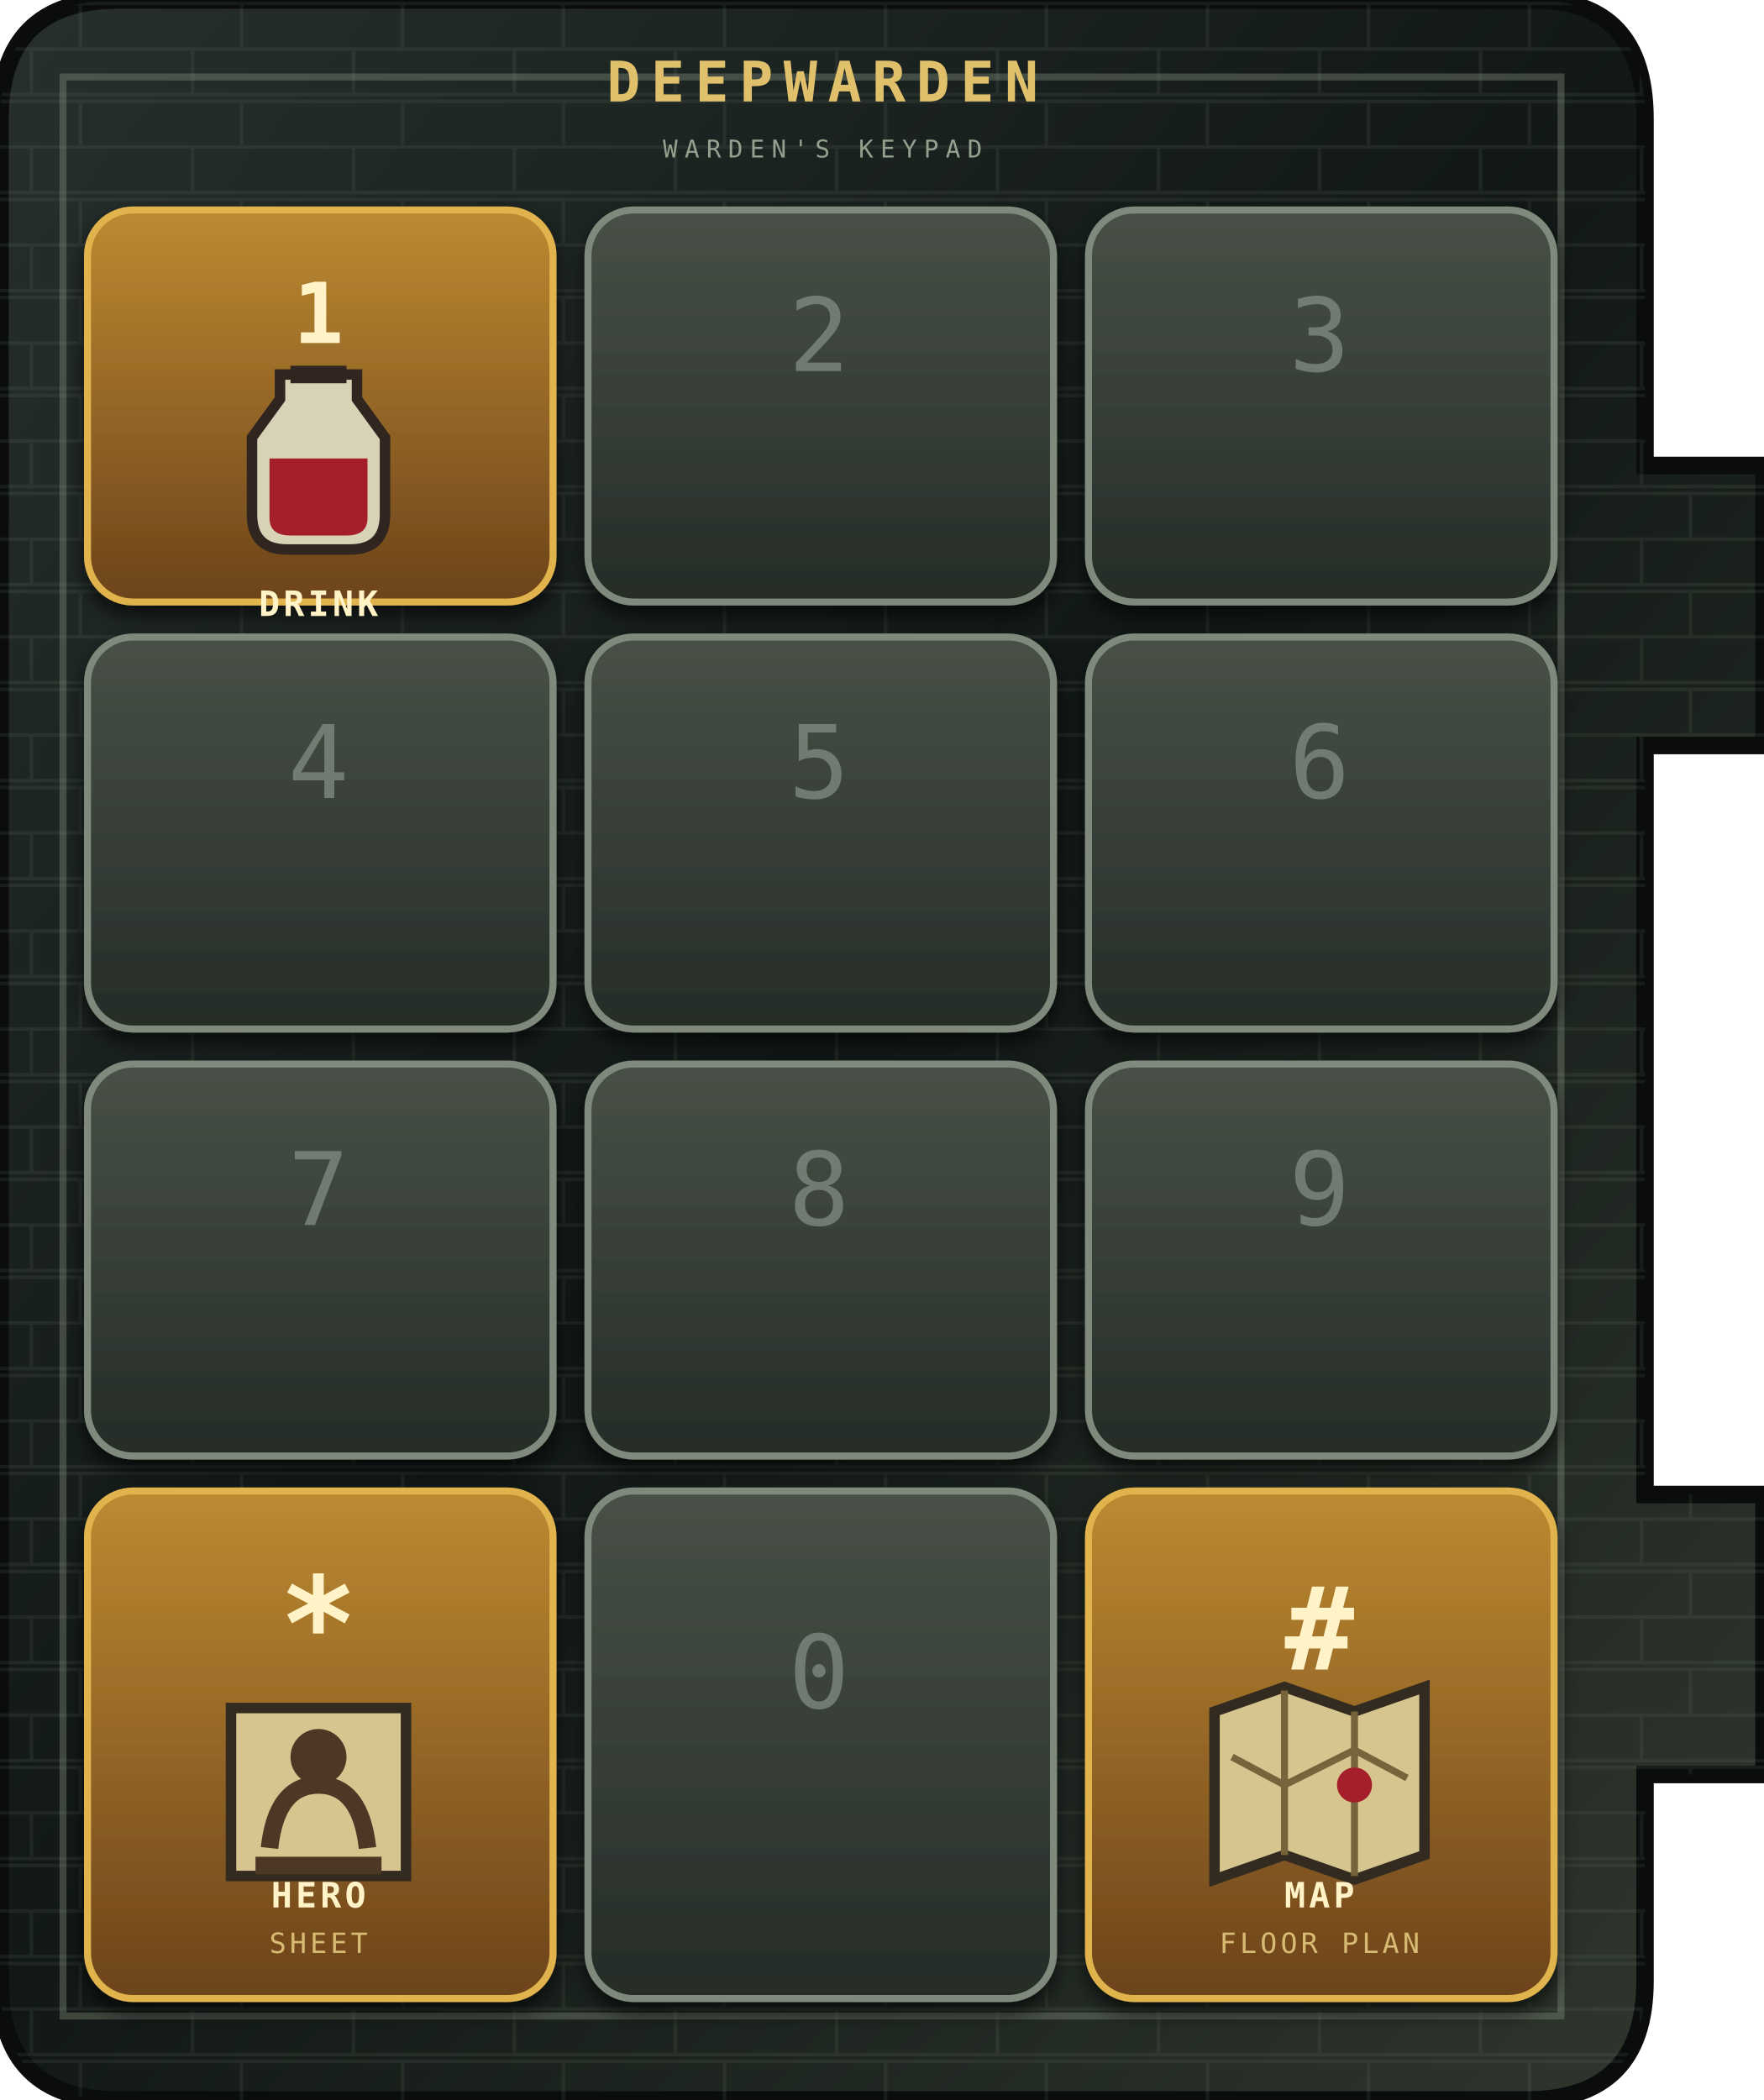
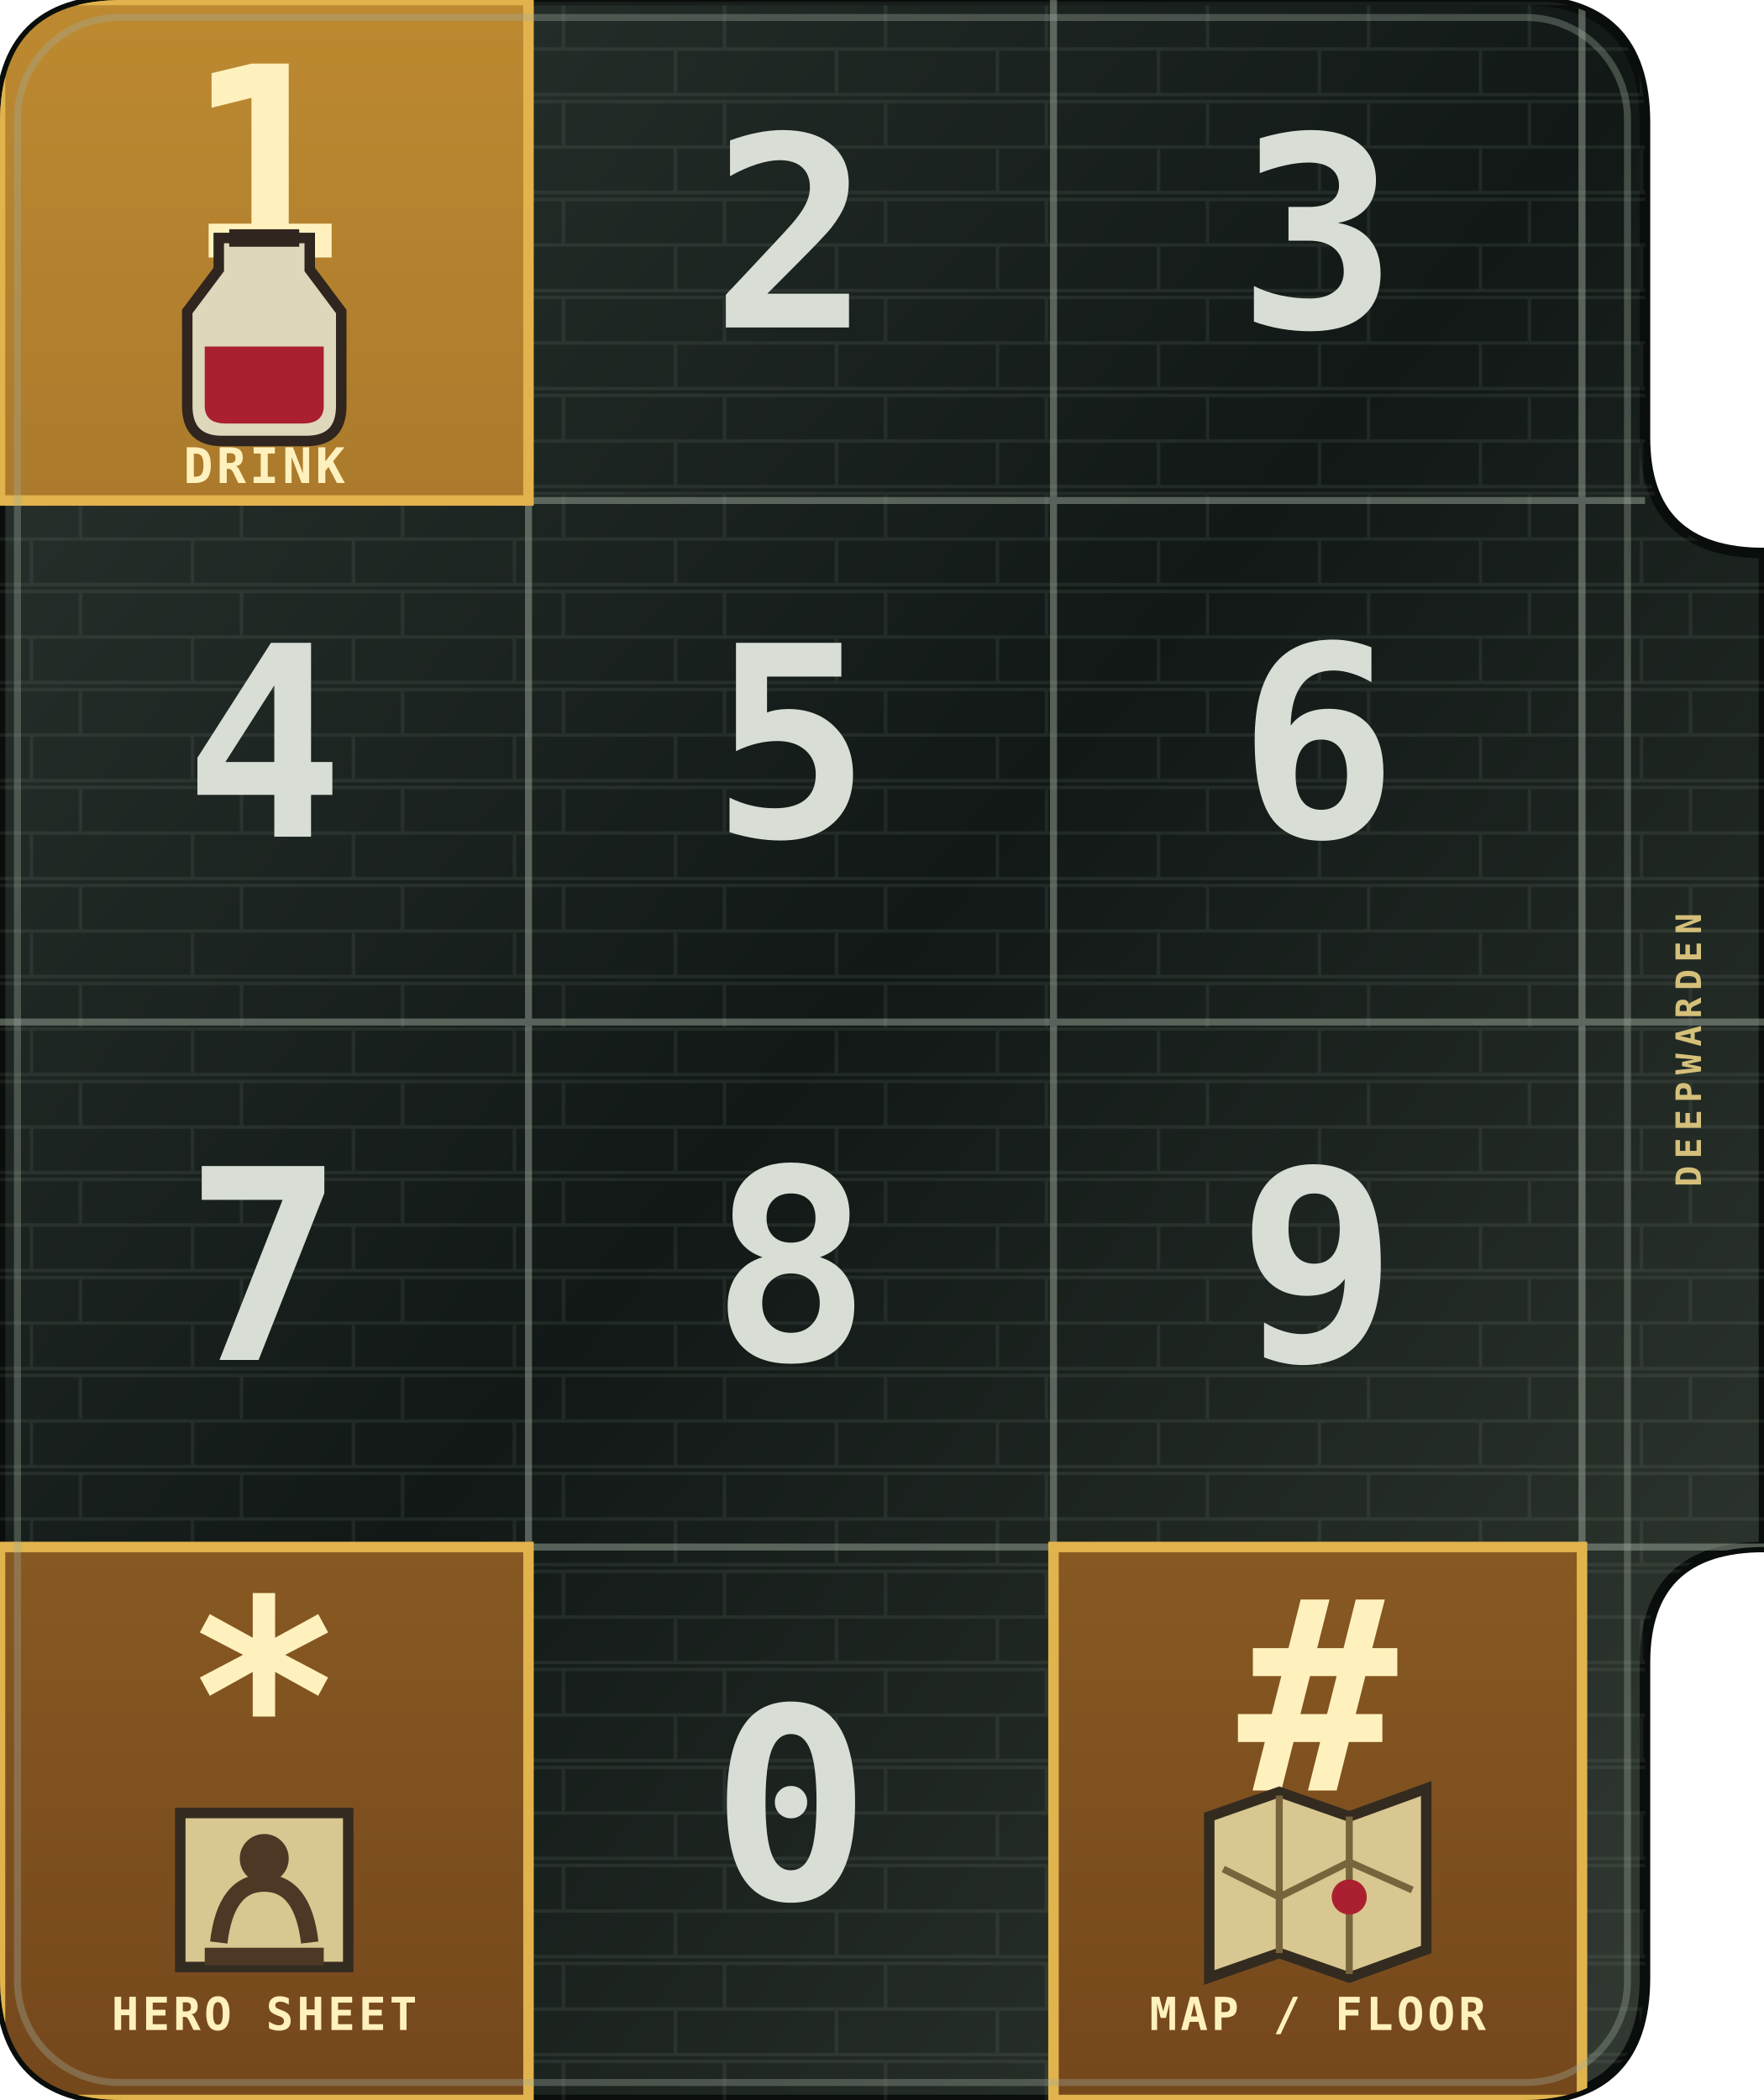
<svg xmlns="http://www.w3.org/2000/svg" width="1008" height="1200" viewBox="0 0 504 600">
  <defs>
    <linearGradient id="stone" x1="0" y1="0" x2="1" y2="1">
-       <stop stop-color="#27302d" />
+       <stop stop-color="#2d3631" />
      <stop offset=".48" stop-color="#111816" />
-       <stop offset="1" stop-color="#30382f" />
-     </linearGradient>
-     <linearGradient id="key" x1="0" y1="0" x2="0" y2="1">
-       <stop stop-color="#485147" />
-       <stop offset="1" stop-color="#252c27" />
+       <stop offset="1" stop-color="#343c34" />
    </linearGradient>
    <linearGradient id="active" x1="0" y1="0" x2="0" y2="1">
      <stop stop-color="#bd8a31" />
-       <stop offset="1" stop-color="#6c431b" />
+       <stop offset="1" stop-color="#74471c" />
    </linearGradient>
    <pattern id="mortar" width="46" height="28" patternUnits="userSpaceOnUse">
-       <path d="M0 1h46M0 27h46M23 1v13M0 14h46M9 14v13" fill="none" stroke="#6a7368" stroke-opacity=".16" stroke-width="1" />
+       <path d="M0 1h46M0 27h46M23 1v13M0 14h46M9 14v13" fill="none" stroke="#899287" stroke-opacity=".13" />
    </pattern>
-     <filter id="shadow" x="-20%" y="-20%" width="140%" height="140%">
-       <feDropShadow dx="0" dy="3" stdDeviation="3" flood-color="#000" flood-opacity=".65" />
-     </filter>
    <clipPath id="bodyClip">
-       <path d="M34 0H438Q470 0 470 34V133H504V213H470V427H504V507H470V566Q470 600 436 600H34Q0 600 0 566V34Q0 0 34 0Z" />
+       <path d="M35 0H435Q470 0 470 35V125Q470 158 504 158V442Q470 442 470 475V565Q470 600 435 600H35Q0 600 0 565V35Q0 0 35 0Z" />
    </clipPath>
  </defs>
-   <path d="M34 0H438Q470 0 470 34V133H504V213H470V427H504V507H470V566Q470 600 436 600H34Q0 600 0 566V34Q0 0 34 0Z" fill="url(#stone)" stroke="#0a0d0c" stroke-width="5" />
+   <path d="M35 0H435Q470 0 470 35V125Q470 158 504 158V442Q470 442 470 475V565Q470 600 435 600H35Q0 600 0 565V35Q0 0 35 0Z" fill="url(#stone)" stroke="#090d0b" stroke-width="3" />
  <g clip-path="url(#bodyClip)">
    <rect width="504" height="600" fill="url(#mortar)" />
+     <path d="M151 0V600M301 0V600M452 0V600M0 143H470M0 292H504M0 442H504" fill="none" stroke="#99a497" stroke-opacity=".52" stroke-width="2" />
+     <path d="M0 0H151V143H0ZM0 442H151V600H0ZM301 442H452V600H301Z" fill="url(#active)" stroke="#e1b34d" stroke-width="3" />
+     <rect x="5" y="5" width="460" height="590" rx="29" fill="none" stroke="#a2ab9e" stroke-opacity=".35" stroke-width="2" />
  </g>
-   <path d="M18 22H446V576H18Z" fill="none" stroke="#88917f" stroke-opacity=".38" stroke-width="2" />
-   <g font-family="Consolas,monospace" text-anchor="middle">
-     <text x="235" y="29" fill="#e0c06b" font-size="16" font-weight="700" letter-spacing="3">DEEPWARDEN</text>
-     <text x="235" y="45" fill="#93a18f" font-size="7" letter-spacing="2">WARDEN'S KEYPAD</text>
+   <g font-family="Consolas,monospace" font-size="76" font-weight="700" text-anchor="middle" dominant-baseline="middle">
+     <text x="75.5" y="52" fill="#fff1bd">1</text>
+     <text x="226" y="72" fill="#d8ded5">2</text>
+     <text x="376.5" y="72" fill="#d8ded5">3</text>
+     <text x="75.5" y="217.5" fill="#d8ded5">4</text>
+     <text x="226" y="217.5" fill="#d8ded5">5</text>
+     <text x="376.5" y="217.5" fill="#d8ded5">6</text>
+     <text x="75.5" y="367" fill="#d8ded5">7</text>
+     <text x="226" y="367" fill="#d8ded5">8</text>
+     <text x="376.5" y="367" fill="#d8ded5">9</text>
+     <text x="75.5" y="490" fill="#fff1bd">*</text>
+     <text x="226" y="521" fill="#d8ded5">0</text>
+     <text x="376.5" y="490" fill="#fff1bd">#</text>
  </g>
-   <g stroke="#7f8a7c" stroke-width="2" filter="url(#shadow)">
-     <rect x="25" y="60" width="133" height="112" rx="13" fill="url(#active)" stroke="#e1b34d" />
-     <rect x="168" y="60" width="133" height="112" rx="13" fill="url(#key)" />
-     <rect x="311" y="60" width="133" height="112" rx="13" fill="url(#key)" />
-     <rect x="25" y="182" width="133" height="112" rx="13" fill="url(#key)" />
-     <rect x="168" y="182" width="133" height="112" rx="13" fill="url(#key)" />
-     <rect x="311" y="182" width="133" height="112" rx="13" fill="url(#key)" />
-     <rect x="25" y="304" width="133" height="112" rx="13" fill="url(#key)" />
-     <rect x="168" y="304" width="133" height="112" rx="13" fill="url(#key)" />
-     <rect x="311" y="304" width="133" height="112" rx="13" fill="url(#key)" />
-     <rect x="25" y="426" width="133" height="145" rx="13" fill="url(#active)" stroke="#e1b34d" />
-     <rect x="168" y="426" width="133" height="145" rx="13" fill="url(#key)" />
-     <rect x="311" y="426" width="133" height="145" rx="13" fill="url(#active)" stroke="#e1b34d" />
+   <g transform="translate(75.5 91)" text-anchor="middle" font-family="Consolas,monospace">
+     <path d="M-13-23H13V-14L22-2V25Q22 35 12 35H-12Q-22 35-22 25V-2L-13-14Z" fill="#ded7bb" stroke="#30261f" stroke-width="3" />
+     <path d="M-17 8H17V25Q17 30 11 30H-11Q-17 30-17 25Z" fill="#aa2030" />
+     <path d="M-10-23H10" stroke="#30261f" stroke-width="5" />
+     <text y="47" fill="#fff1bd" font-size="14" font-weight="700" letter-spacing="1">DRINK</text>
  </g>
-   <g fill="#889287" font-family="Consolas,monospace" font-size="29" text-anchor="middle" opacity=".7">
-     <text x="234" y="106">2</text>
-     <text x="377" y="106">3</text>
-     <text x="91" y="228">4</text>
-     <text x="234" y="228">5</text>
-     <text x="377" y="228">6</text>
-     <text x="91" y="350">7</text>
-     <text x="234" y="350">8</text>
-     <text x="377" y="350">9</text>
-     <text x="234" y="488">0</text>
+   <g transform="translate(75.5 545)" text-anchor="middle" font-family="Consolas,monospace">
+     <path d="M-24-27H24V17H-24Z" fill="#d8c790" stroke="#342b20" stroke-width="3" />
+     <circle cy="-14" r="7" fill="#4c3825" />
+     <path d="M-13 10Q-11-7 0-7T13 10M-17 14H17" fill="none" stroke="#4c3825" stroke-width="5" />
+     <text y="35" fill="#fff1bd" font-size="13" font-weight="700" letter-spacing="1">HERO SHEET</text>
  </g>
-   <g transform="translate(91 80)" text-anchor="middle" font-family="Consolas,monospace">
-     <text y="18" fill="#fff3c7" font-size="24" font-weight="700">1</text>
-     <path d="M-11 27h22v7l8 11v22q0 10-10 10H-9q-10 0-10-10V45l8-11Z" fill="#d8d2b7" stroke="#30261f" stroke-width="3" />
-     <path d="M-14 51h28v17q0 5-6 5H-8q-6 0-6-5Z" fill="#a51f2b" />
-     <path d="M-8 27h16" stroke="#30261f" stroke-width="5" />
-     <text y="96" fill="#fff3c7" font-size="10" font-weight="700" letter-spacing="1">DRINK</text>
+   <g transform="translate(376.5 544)" text-anchor="middle" font-family="Consolas,monospace">
+     <path d="M-31-25L-11-32 9-25 31-33V13L9 21-11 14-31 21Z" fill="#d8c790" stroke="#342b20" stroke-width="3" />
+     <path d="M-11-31V14M9-25V20M-27-10L-11-2 9-12 27-4" fill="none" stroke="#78643c" stroke-width="2" />
+     <circle cx="9" cy="-2" r="5" fill="#aa2030" />
+     <text y="36" fill="#fff1bd" font-size="13" font-weight="700" letter-spacing="1">MAP / FLOOR</text>
  </g>
-   <g transform="translate(91 449)" text-anchor="middle" font-family="Consolas,monospace">
-     <text y="28" fill="#fff3c7" font-size="37" font-weight="700">*</text>
-     <path d="M-25 39h50v48H-25Z" fill="#d6c58e" stroke="#342b20" stroke-width="3" />
-     <circle cy="53" r="8" fill="#4c3825" />
-     <path d="M-14 79q2-18 14-18t14 18M-18 84h36" fill="none" stroke="#4c3825" stroke-width="5" />
-     <text y="96" fill="#fff3c7" font-size="10" font-weight="700" letter-spacing="1">HERO</text>
-     <text y="109" fill="#d8bb73" font-size="8" letter-spacing="1">SHEET</text>
-   </g>
-   <g transform="translate(377 449)" text-anchor="middle" font-family="Consolas,monospace">
-     <text y="28" fill="#fff3c7" font-size="33" font-weight="700">#</text>
-     <path d="M-30 40l20-7 20 7 20-7v48l-20 7-20-7-20 7Z" fill="#d6c58e" stroke="#342b20" stroke-width="3" />
-     <path d="M-10 34v47M10 40v47M-25 53l15 8 20-10 15 8" fill="none" stroke="#78643c" stroke-width="2" />
-     <circle cx="10" cy="61" r="5" fill="#a51f2b" />
-     <text y="96" fill="#fff3c7" font-size="10" font-weight="700" letter-spacing="1">MAP</text>
-     <text y="109" fill="#d8bb73" font-size="8" letter-spacing="1">FLOOR PLAN</text>
-   </g>
+   <text x="486" y="300" transform="rotate(-90 486 300)" fill="#d5c07b" font-family="Consolas,monospace" font-size="10" font-weight="700" text-anchor="middle" letter-spacing="2">DEEPWARDEN</text>
</svg>
